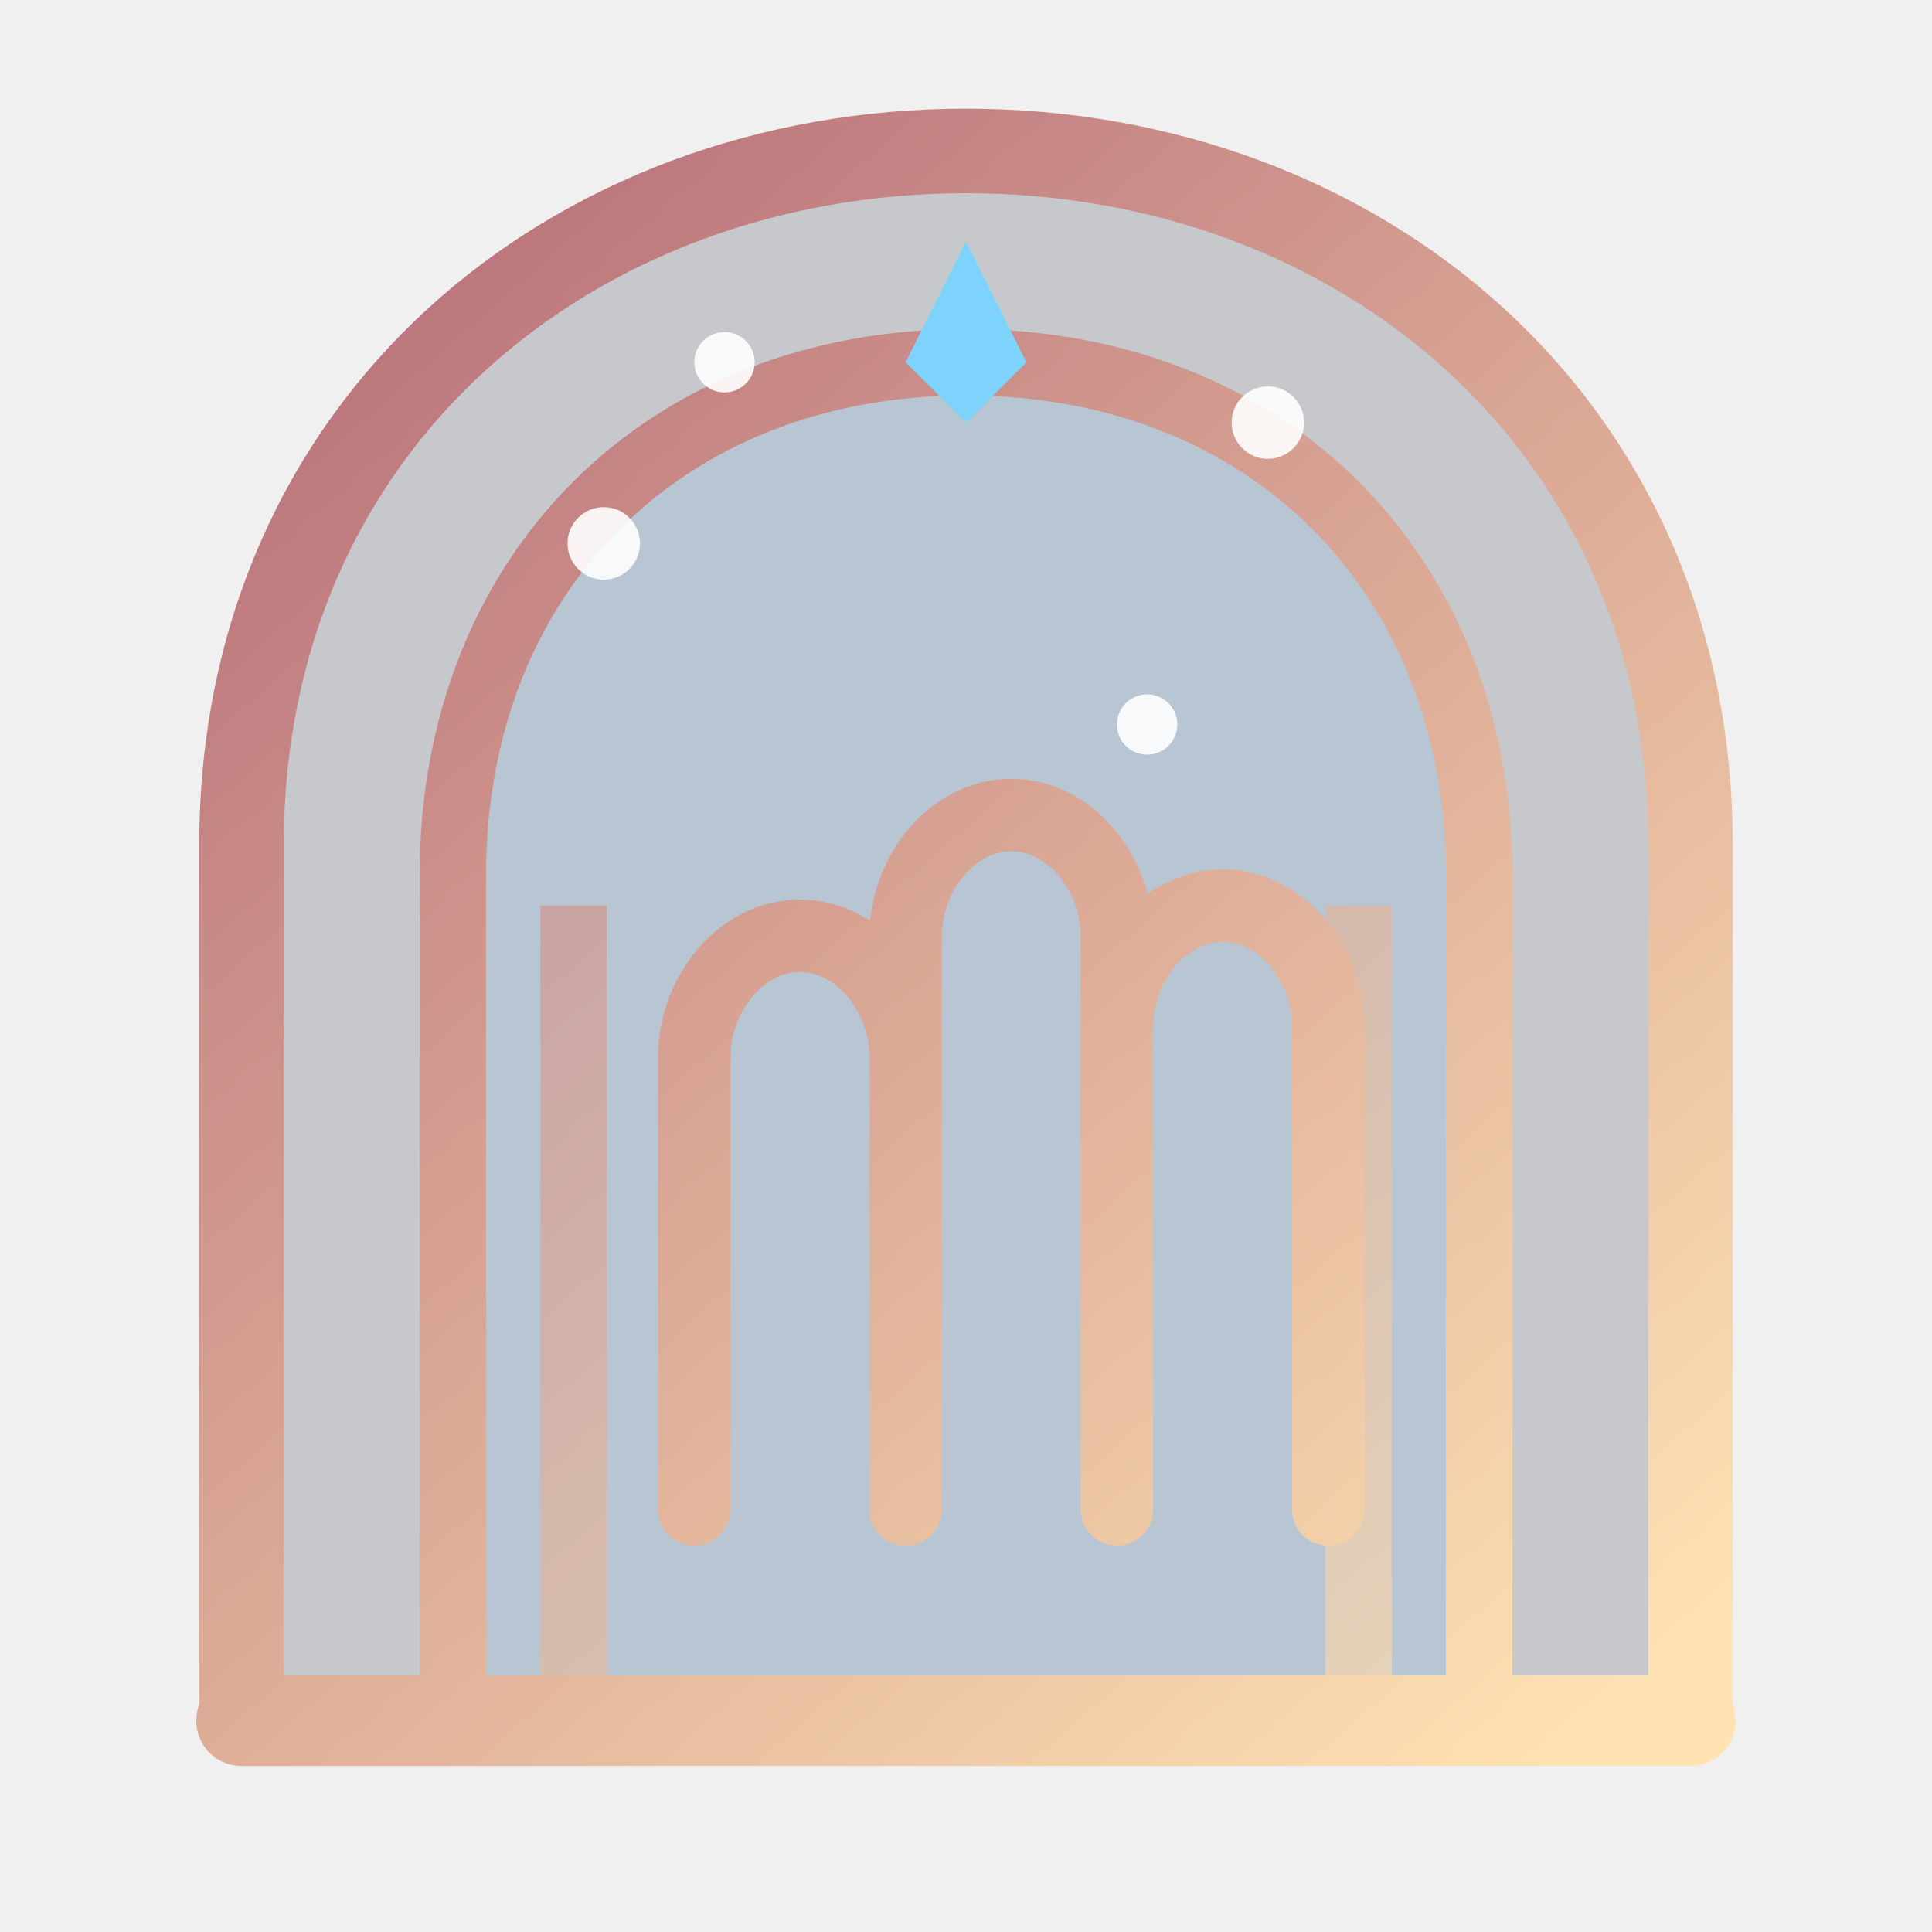
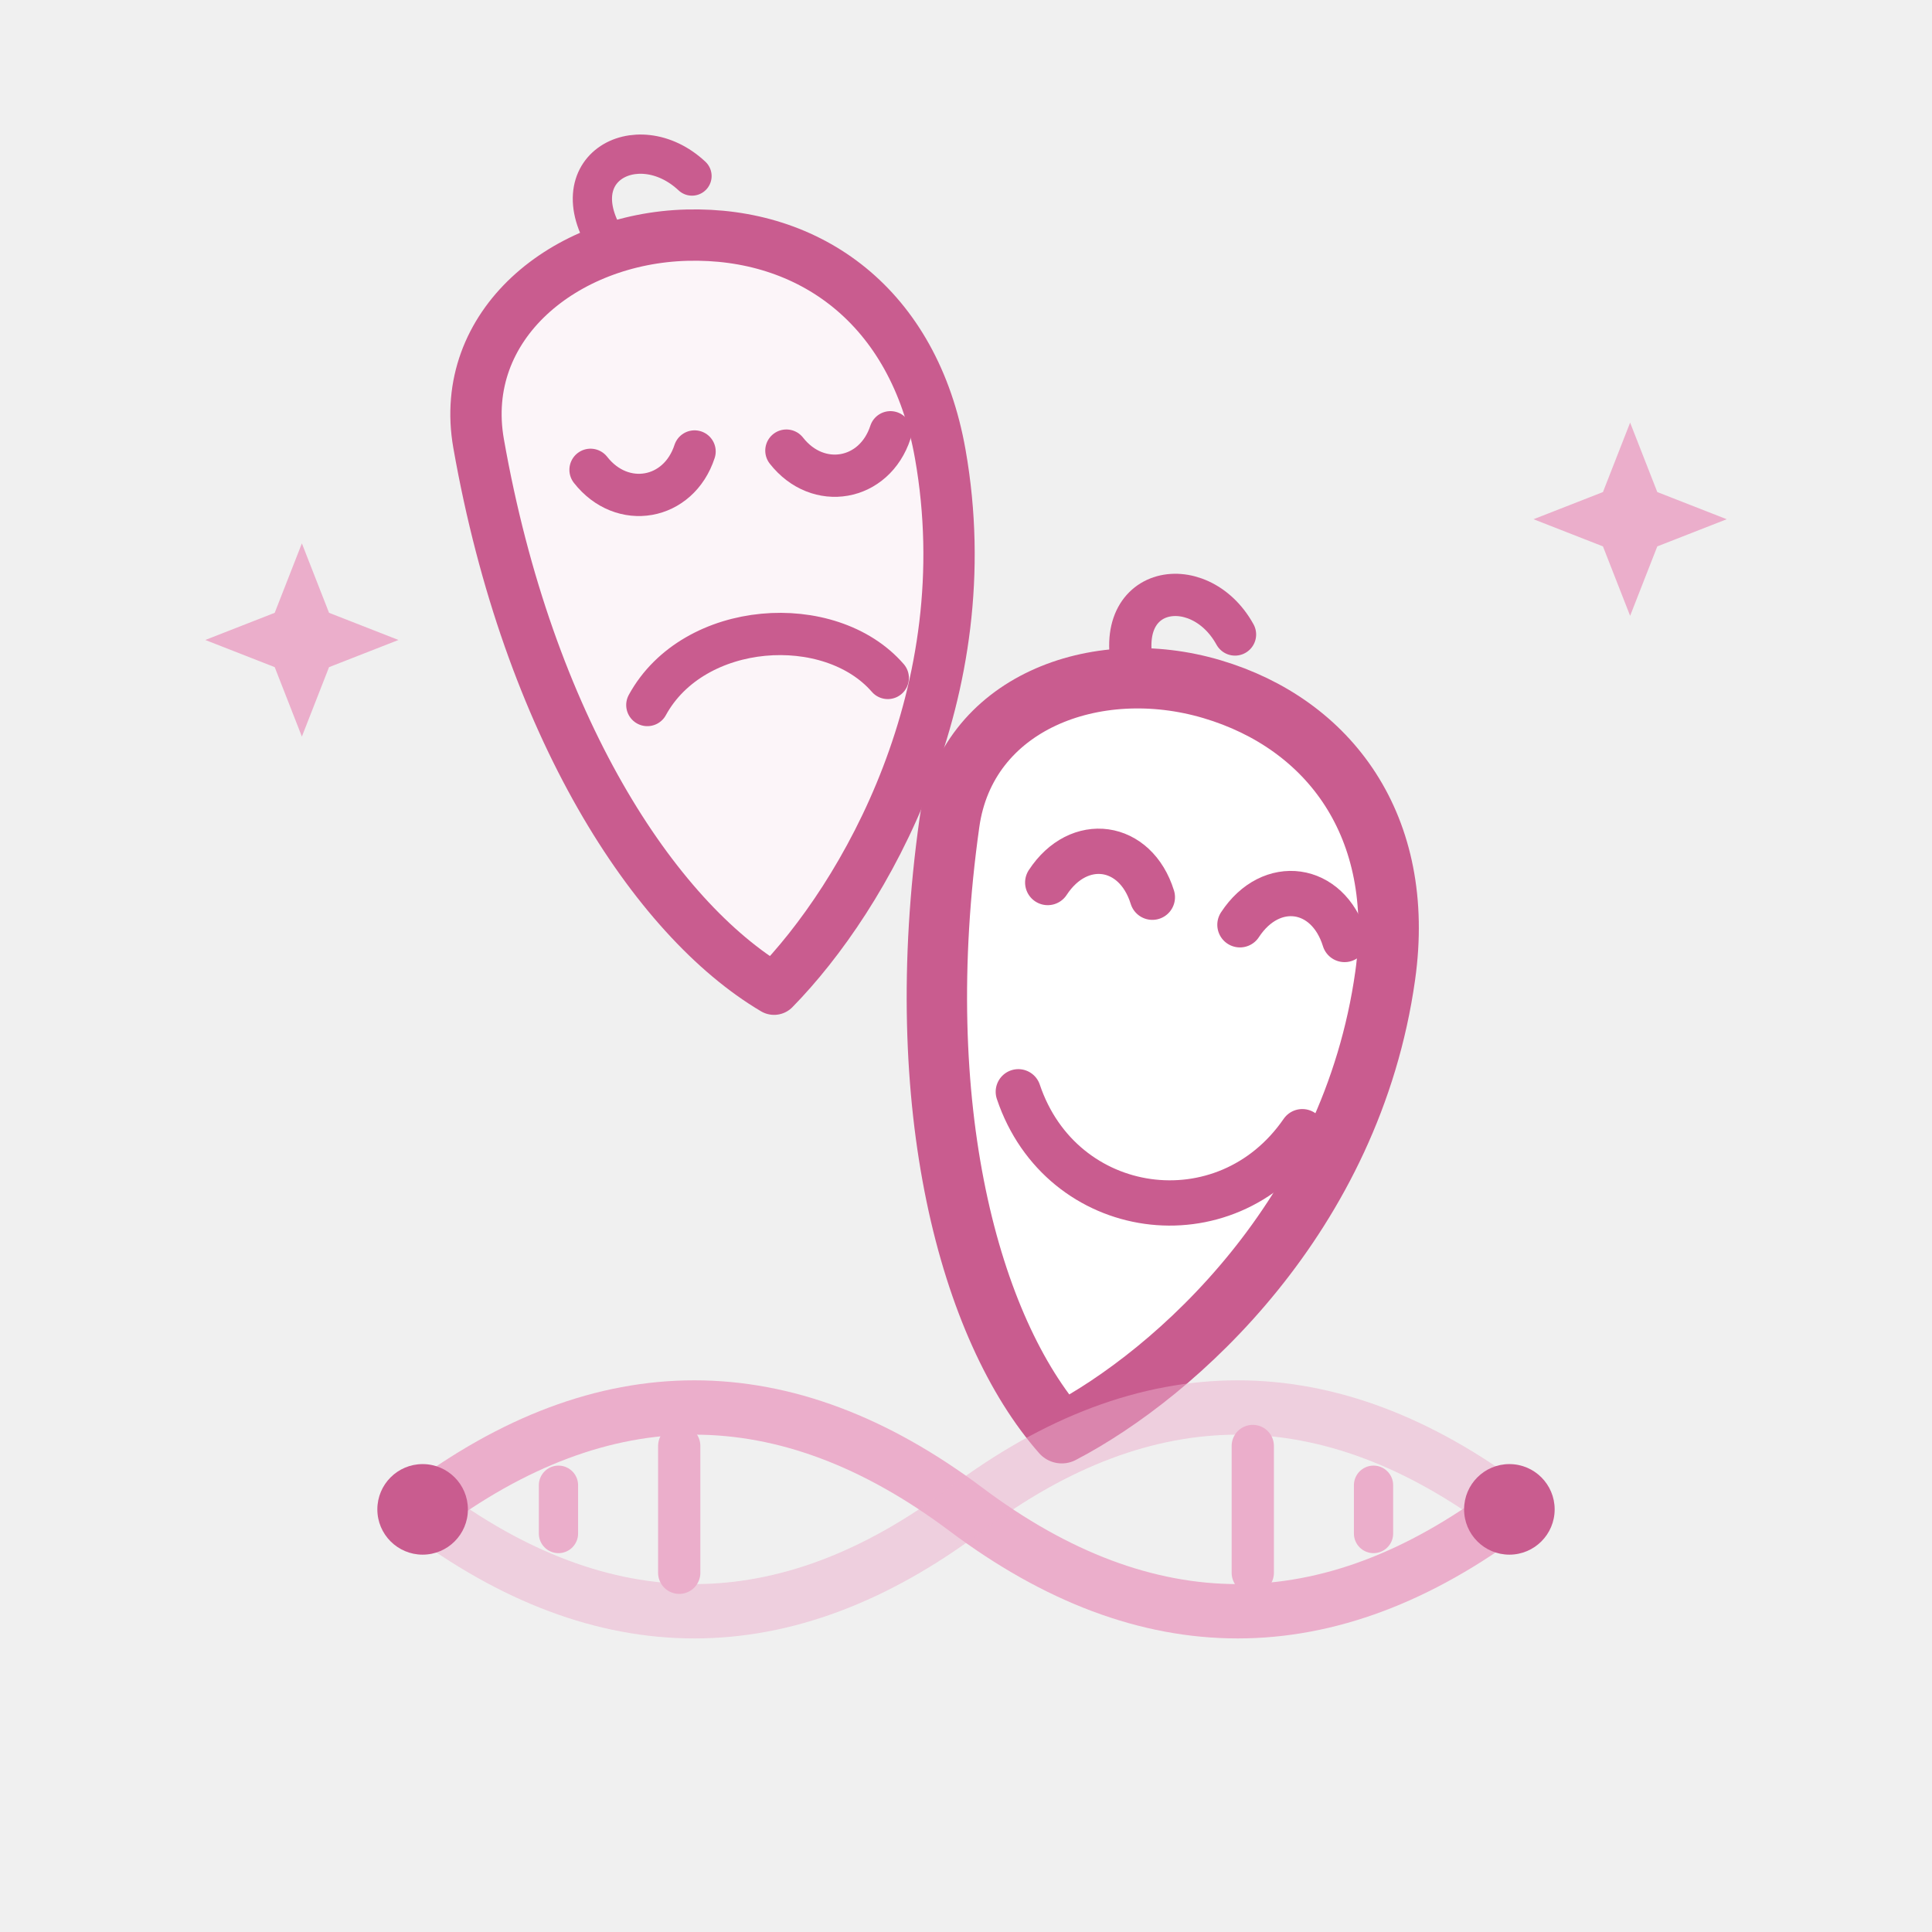
<svg xmlns="http://www.w3.org/2000/svg" viewBox="0 0 64 64">
  <defs>
-     <linearGradient id="g" x1="10" y1="7" x2="54" y2="57" gradientUnits="userSpaceOnUse">
-       <stop stop-color="#B76E79" />
-       <stop offset="1" stop-color="#FFE3B3" />
+     <linearGradient id="p1" x1="16" y1="14" x2="48" y2="54">
+       <stop stop-color="#EBAECB" />
+       <stop offset="1" stop-color="#9A3D68" />
    </linearGradient>
  </defs>
-   <path d="M8 57V28C8 14 19 5 32 5s24 9 24 23v29Z" fill="#0B1628" fill-opacity=".18" stroke="url(#g)" stroke-width="2.8" stroke-linejoin="round" />
-   <path d="M15 57V29c0-10 7-17 17-17s17 7 17 17v28Z" fill="#5EB8FF" fill-opacity=".14" stroke="url(#g)" stroke-width="2.2" />
-   <path d="M23 50V35c0-2 1.5-4 3.5-4S30 33 30 35v15M30 50V31c0-2 1.5-4 3.5-4S37 29 37 31v19M37 50V34c0-2 1.5-4 3.5-4s3.5 2 3.5 4v16" fill="none" stroke="url(#g)" stroke-width="2.4" stroke-linecap="round" />
-   <path d="M19 57V30M45 57V30" stroke="url(#g)" stroke-width="2.2" opacity=".7" />
-   <path d="M8 57h48" stroke="url(#g)" stroke-width="3" stroke-linecap="round" />
-   <g fill="#fff" opacity=".9">
-     <circle cx="20" cy="18" r="1.2" />
-     <circle cx="42" cy="14" r="1.2" />
-     <circle cx="38" cy="24" r="1" />
-     <circle cx="24" cy="12" r="1" />
+   <g transform="translate(-8.5,-8.5) rotate(-10 32 32)">
+     <path d="M26 22 C26 18, 30 15.8, 34 16.4 C38 17, 41 20, 41 25 C41 33, 36 39, 32.5 41.5 C29 38.5, 26 31.5, 26 22 Z" fill="#FCF5F9" stroke="#C95C8F" stroke-width="1.7" stroke-linejoin="round" />
+     <path d="M29.5 23.5 C 30.3 25, 32.2 25, 33 23.5" fill="none" stroke="#C95C8F" stroke-width="1.4" stroke-linecap="round" />
+     <path d="M36 24 C 36.8 25.5, 38.7 25.5, 39.5 24" fill="none" stroke="#C95C8F" stroke-width="1.4" stroke-linecap="round" />
+     <path d="M30 31.5 C 32 29, 36.5 29.5, 38 32" fill="none" stroke="#C95C8F" stroke-width="1.4" stroke-linecap="round" />
+     <path d="M31.5 16.5 C 30 13.5, 33 12.5, 34.5 14.5" fill="none" stroke="#C95C8F" stroke-width="1.3" stroke-linecap="round" />
  </g>
-   <path d="M32 8l2 4-2 2-2-2z" fill="#7DD3FC" />
+   <g transform="translate(4,6) rotate(8 32 32)">
+     <path d="M26 22 C26 18, 30 15.8, 34 16.4 C38 17, 41 20, 41 25 C41 33, 36 39, 32.5 41.5 C29 38.5, 26 31.5, 26 22 Z" fill="#FFFFFF" stroke="#C95C8F" stroke-width="2" stroke-linejoin="round" />
+     <path d="M29.5 23.5 C 30.3 21.8, 32.2 21.8, 33 23.5" fill="none" stroke="#C95C8F" stroke-width="1.5" stroke-linecap="round" />
+     <path d="M36 24 C 36.8 22.3, 38.7 22.3, 39.5 24" fill="none" stroke="#C95C8F" stroke-width="1.5" stroke-linecap="round" />
+     <path d="M29.5 30.5 C 31.5 34.5, 37 34.5, 39 30.5" fill="none" stroke="#C95C8F" stroke-width="1.5" stroke-linecap="round" />
+     <path d="M31.5 16.5 C 30 13.5, 33 12.5, 34.5 14.5" fill="none" stroke="#C95C8F" stroke-width="1.4" stroke-linecap="round" />
+   </g>
+   <g stroke-linecap="round" fill="none">
+     <path d="M14 50 C 20 45.5, 26 45.5, 32 50 C 38 54.5, 44 54.5, 50 50" stroke="url(#p1)" stroke-width="1.8" />
+     <path d="M14 50 C 20 54.5, 26 54.5, 32 50 C 38 45.5, 44 45.5, 50 50" stroke="url(#p1)" stroke-width="1.8" opacity="0.5" />
+     <path d="M22.5 47.9 V52.1" stroke="#EBAECB" stroke-width="1.4" />
+     <path d="M41.5 47.9 V52.1" stroke="#EBAECB" stroke-width="1.4" />
+     <path d="M18.5 49.2 V50.8" stroke="#EBAECB" stroke-width="1.3" />
+     <path d="M45.5 49.2 V50.8" stroke="#EBAECB" stroke-width="1.3" />
+   </g>
+   <circle cx="14" cy="50" r="1.5" fill="#C95C8F" />
+   <circle cx="50" cy="50" r="1.5" fill="#C95C8F" />
+   <path d="M10 18 L10.9 20.3 L13.2 21.2 L10.9 22.1 L10 24.4 L9.1 22.1 L6.8 21.2 L9.1 20.3 Z" fill="#EBAECB" />
+   <path d="M54 14 L54.9 16.3 L57.2 17.2 L54.9 18.1 L54 20.4 L53.1 18.1 L50.8 17.2 L53.1 16.3 Z" fill="#EBAECB" />
</svg>
